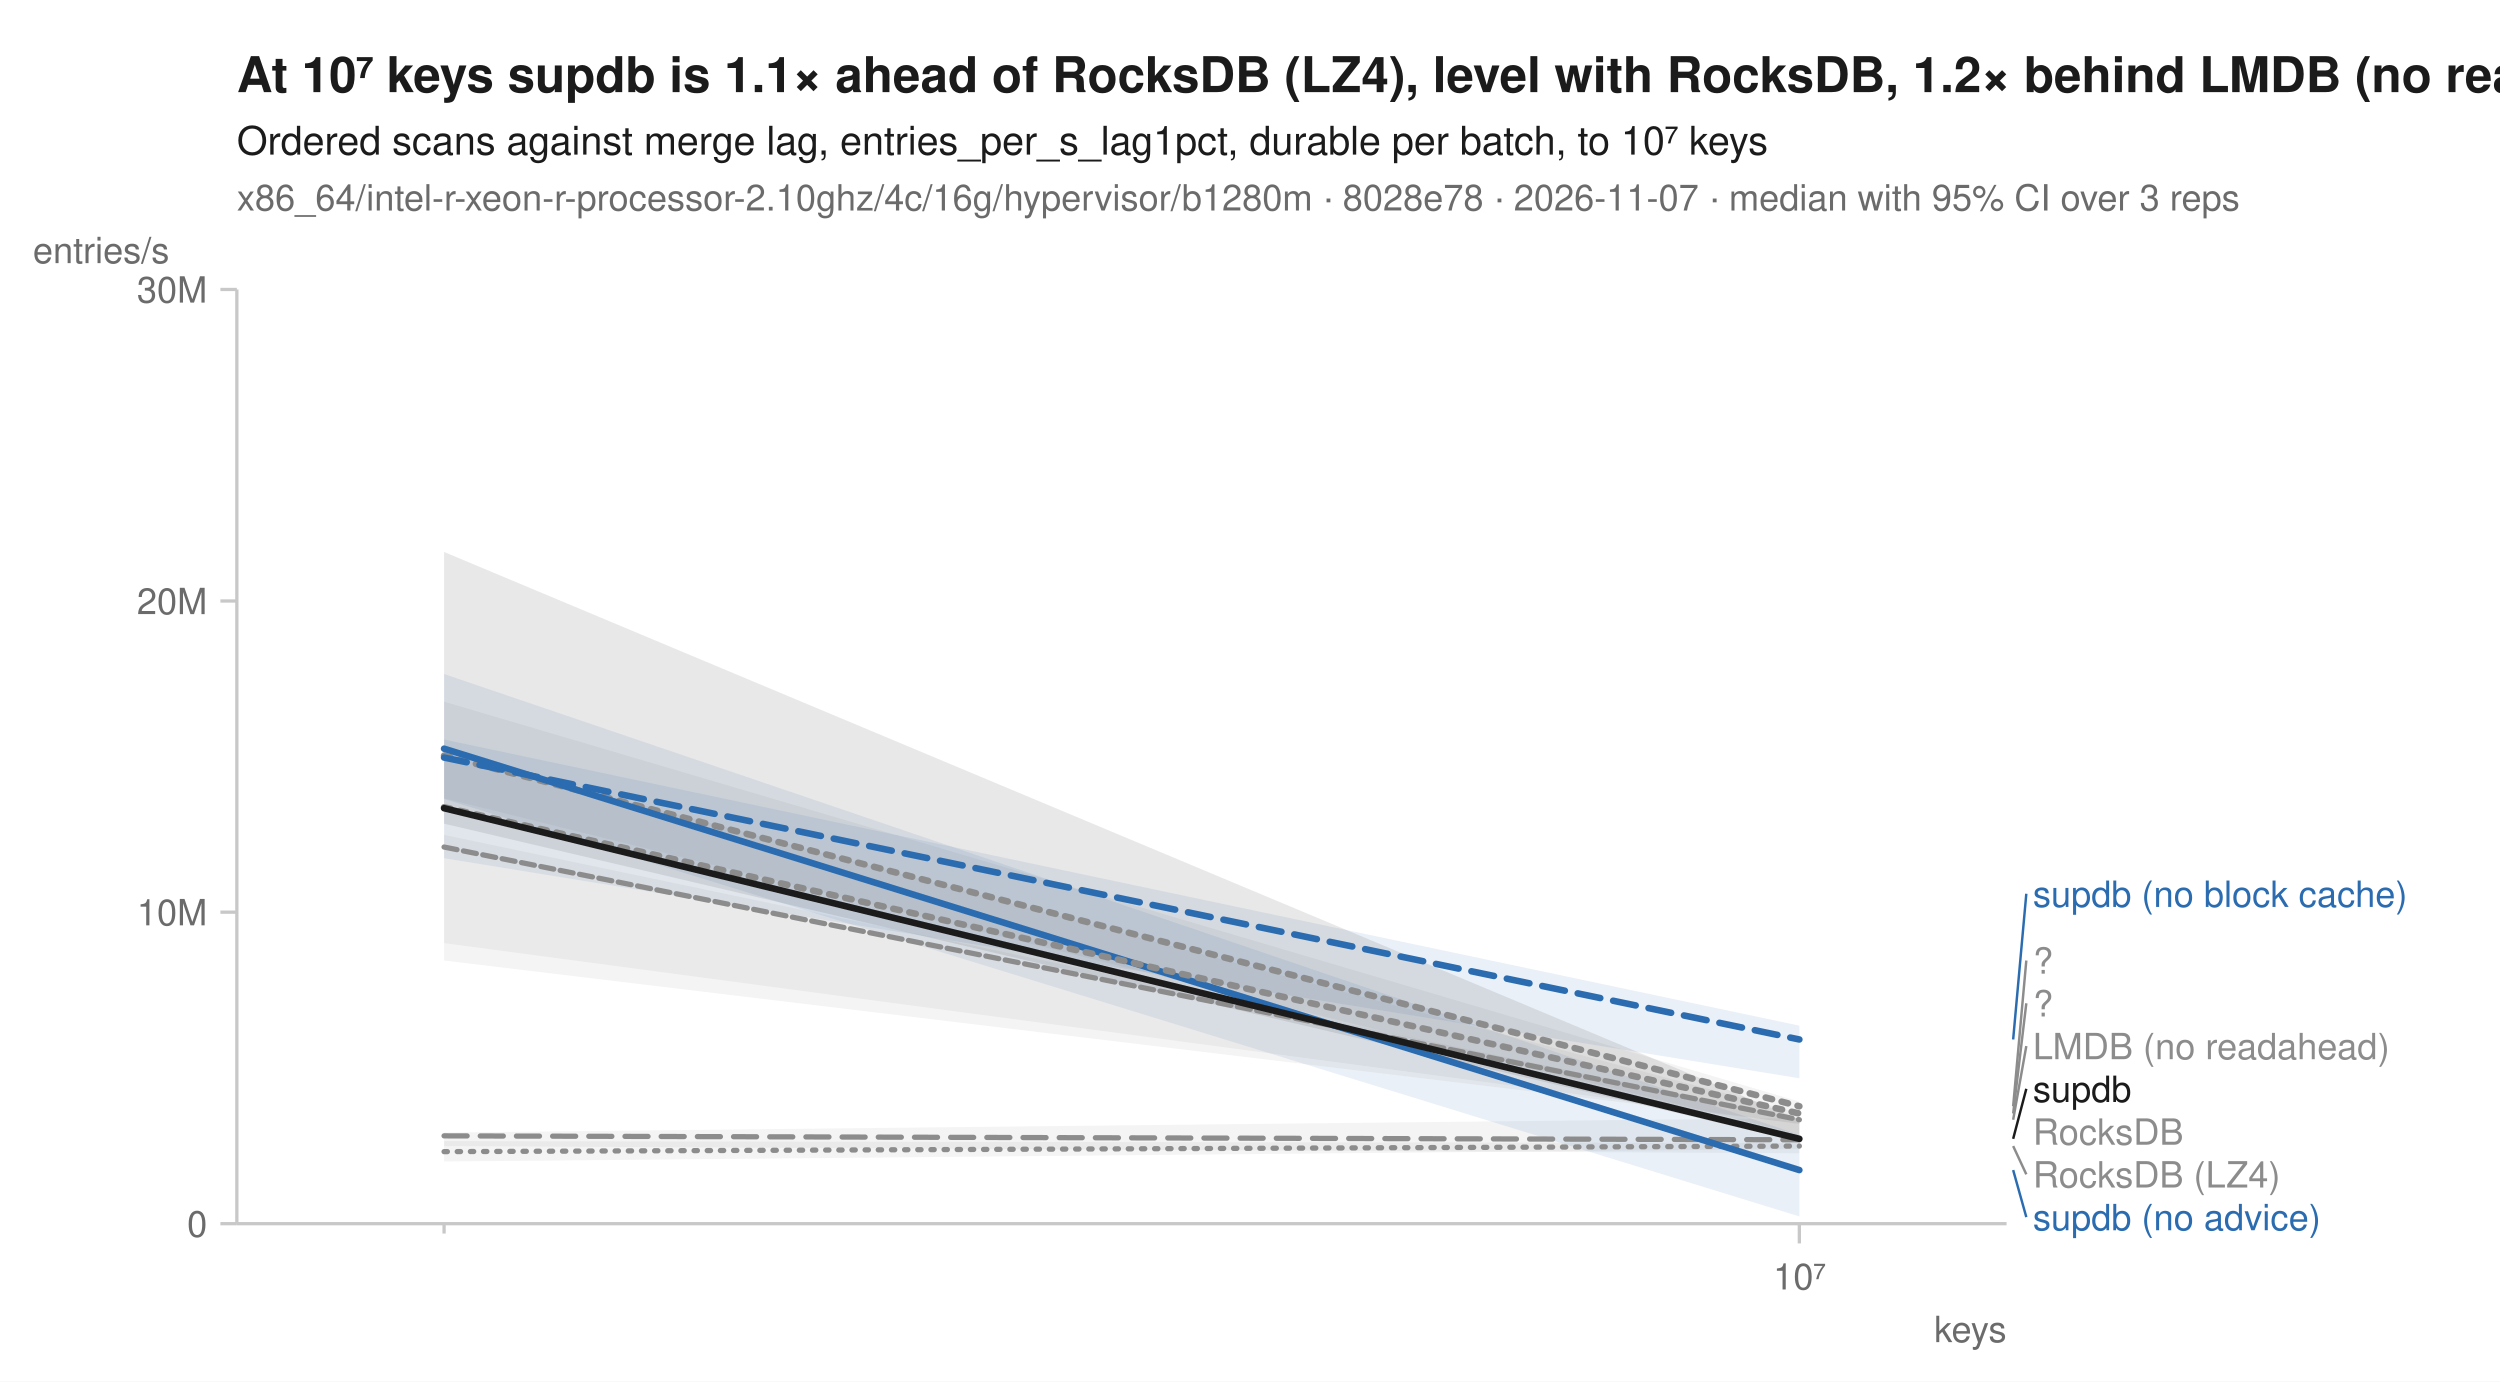
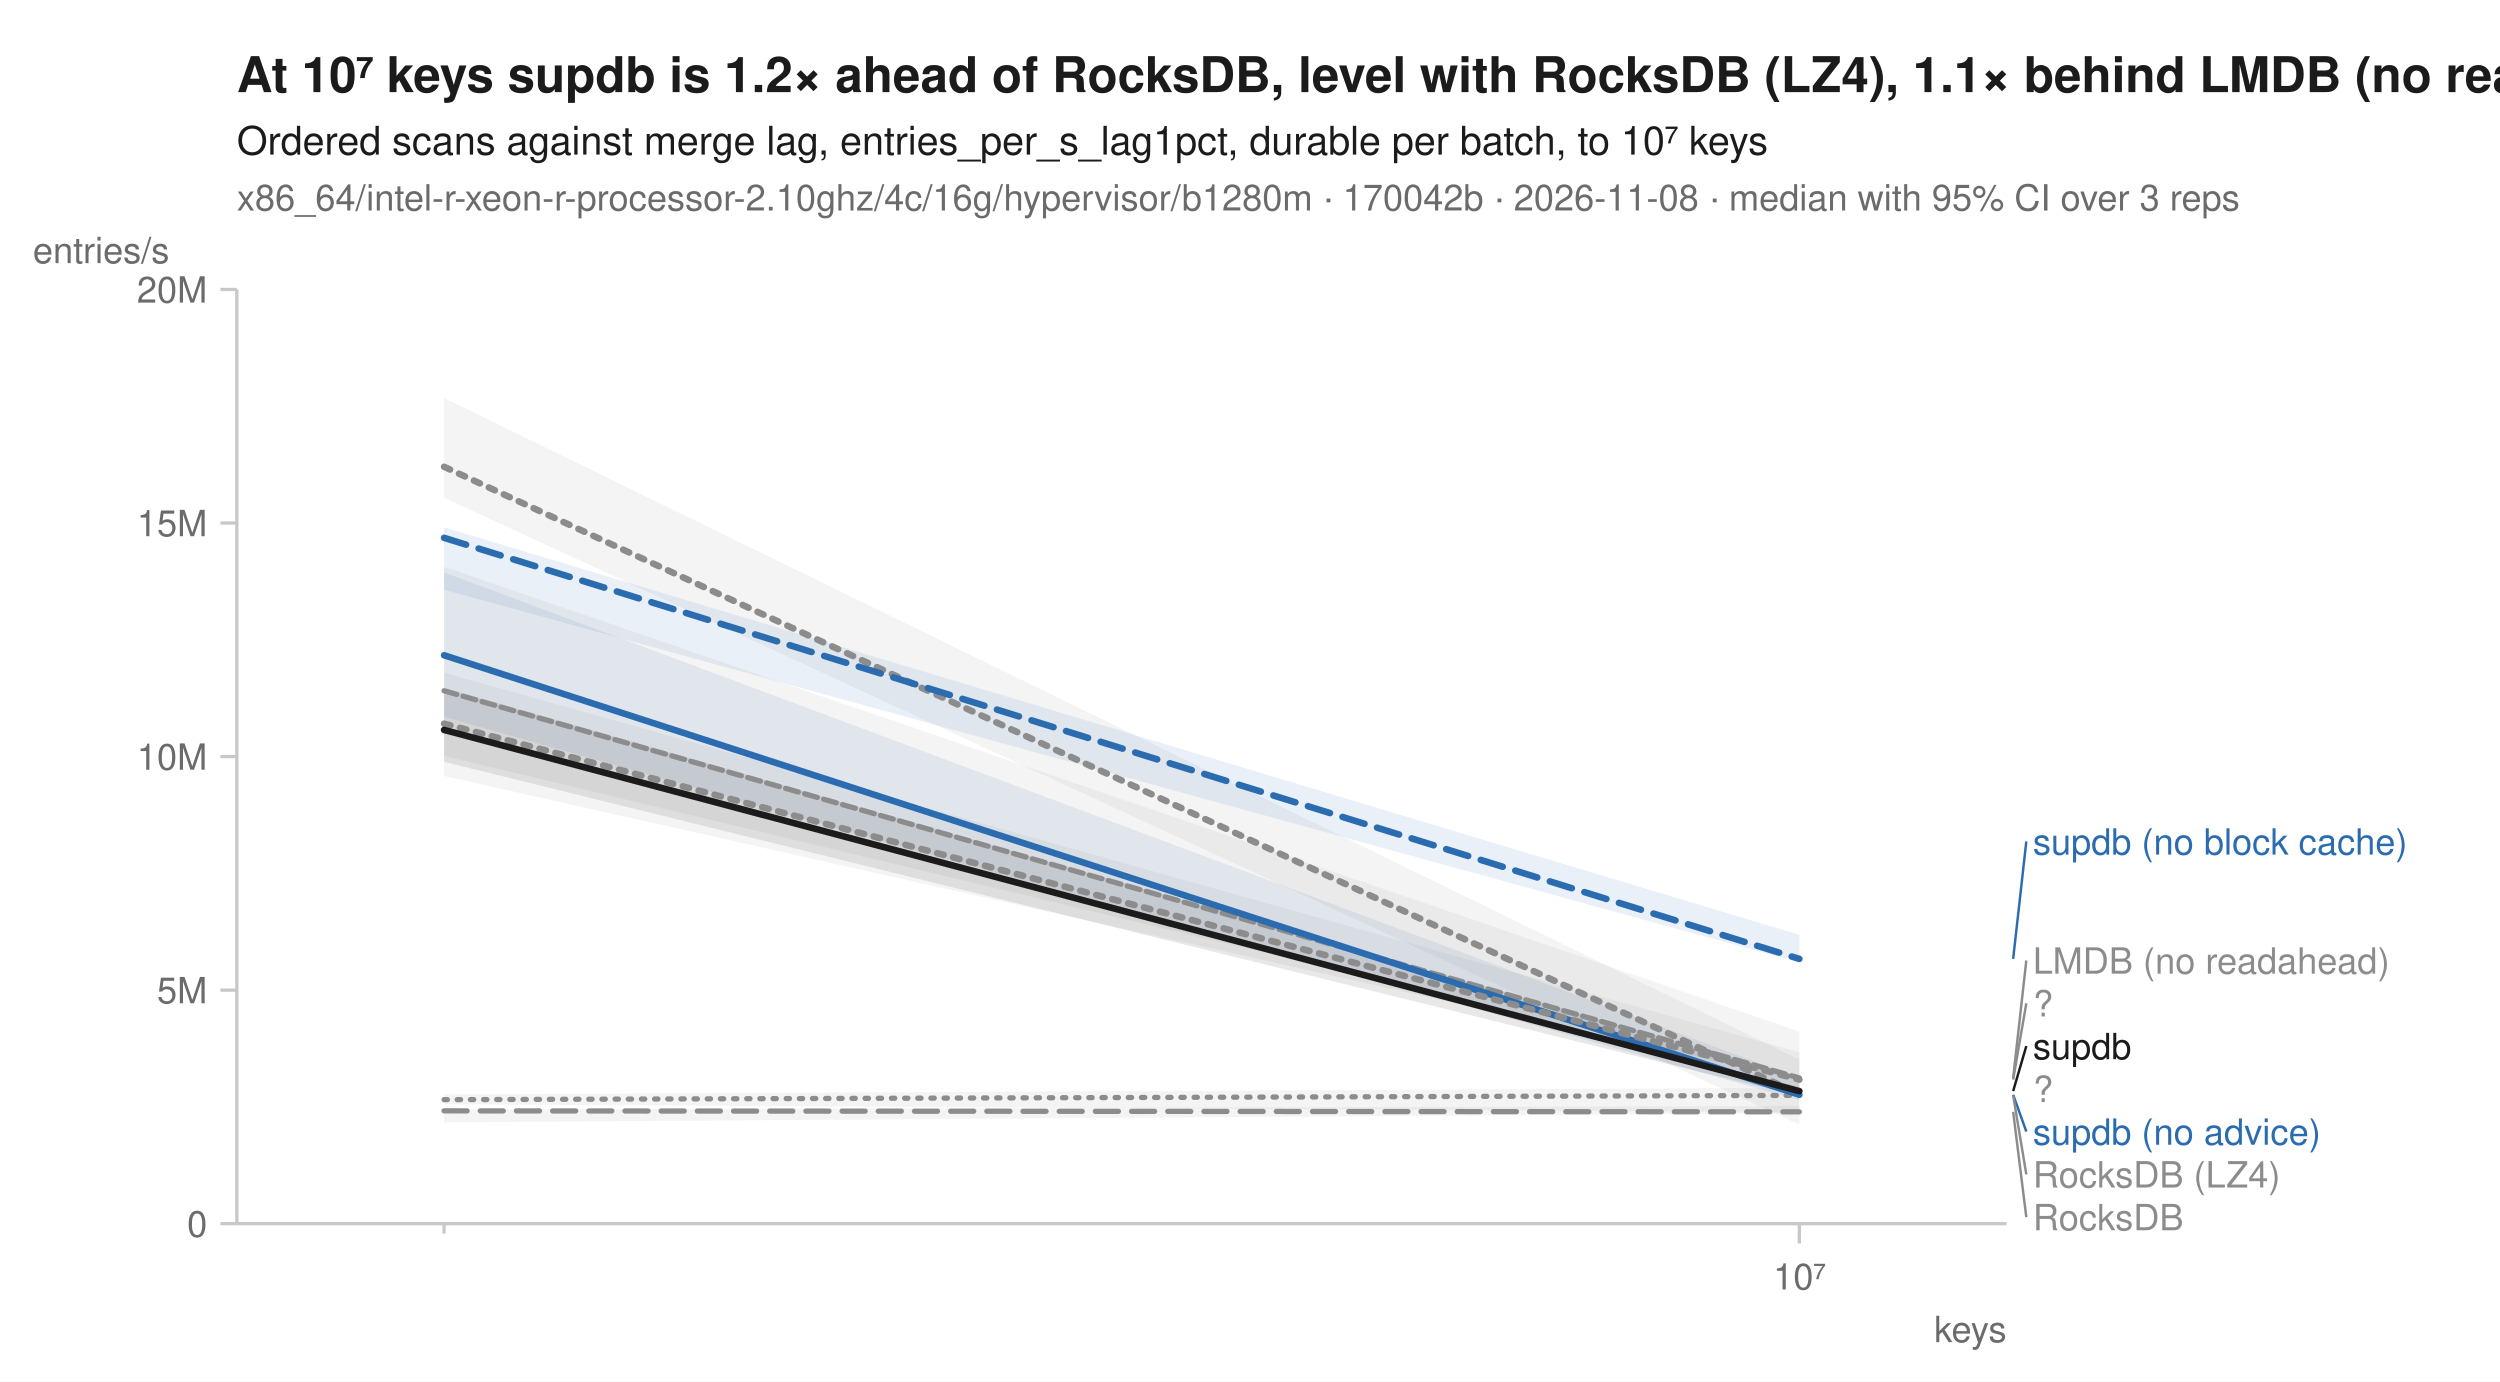
<svg xmlns="http://www.w3.org/2000/svg" width="760" height="420" viewBox="0 0 760 420" font-family="-apple-system, BlinkMacSystemFont, 'Segoe UI', Helvetica, Arial, sans-serif" fill="#1b1b1b">
  <rect width="760" height="420" fill="white" />
-   <text x="72" y="28" font-size="15" font-weight="600">At 10⁷ keys supdb is 1.1× ahead of RocksDB (LZ4), level with RocksDB, 1.2× behind LMDB (no readahead)</text>
+   <text x="72" y="28" font-size="15" font-weight="600">At 10⁷ keys supdb is 1.2× ahead of RocksDB, level with RocksDB (LZ4), 1.1× behind LMDB (no readahead)</text>
  <text x="72" y="47" font-size="12">Ordered scans against merge lag, entries_per_s_lag1pct, durable per batch, to 10⁷ keys</text>
-   <text x="72" y="64" font-size="11" fill="#6b6b6b">x86_64/intel-r-xeon-r-processor-2.10ghz/4c/16g/hypervisor/b1280m · 8028e78 · 2026-11-07 · median with 95% CI over 3 reps</text>
+   <text x="72" y="64" font-size="11" fill="#6b6b6b">x86_64/intel-r-xeon-r-processor-2.10ghz/4c/16g/hypervisor/b1280m · 170042b · 2026-11-08 · median with 95% CI over 3 reps</text>
  <line x1="72" y1="372" x2="610" y2="372" stroke="#c8c8c8" stroke-width="1" />
  <line x1="72" y1="88" x2="72" y2="372" stroke="#c8c8c8" stroke-width="1" />
  <line x1="135.0" y1="372" x2="135.0" y2="375" stroke="#c8c8c8" stroke-width="1" />
  <line x1="547.0" y1="372" x2="547.0" y2="378" stroke="#c8c8c8" stroke-width="1" />
  <text x="547.0" y="392" font-size="11" text-anchor="middle" fill="#6b6b6b">10⁷</text>
  <text x="610" y="408" font-size="11" text-anchor="end" fill="#6b6b6b">keys</text>
  <line x1="67" y1="372.0" x2="72" y2="372.0" stroke="#c8c8c8" stroke-width="1" />
  <text x="63" y="376.0" font-size="11" text-anchor="end" fill="#6b6b6b">0</text>
-   <line x1="67" y1="277.3" x2="72" y2="277.3" stroke="#c8c8c8" stroke-width="1" />
-   <text x="63" y="281.3" font-size="11" text-anchor="end" fill="#6b6b6b">10M</text>
-   <line x1="67" y1="182.7" x2="72" y2="182.7" stroke="#c8c8c8" stroke-width="1" />
-   <text x="63" y="186.7" font-size="11" text-anchor="end" fill="#6b6b6b">20M</text>
+   <line x1="67" y1="301.0" x2="72" y2="301.0" stroke="#c8c8c8" stroke-width="1" />
+   <text x="63" y="305.0" font-size="11" text-anchor="end" fill="#6b6b6b">5M</text>
+   <line x1="67" y1="230.0" x2="72" y2="230.0" stroke="#c8c8c8" stroke-width="1" />
+   <text x="63" y="234.0" font-size="11" text-anchor="end" fill="#6b6b6b">10M</text>
+   <line x1="67" y1="159.0" x2="72" y2="159.0" stroke="#c8c8c8" stroke-width="1" />
+   <text x="63" y="163.0" font-size="11" text-anchor="end" fill="#6b6b6b">15M</text>
  <line x1="67" y1="88.0" x2="72" y2="88.0" stroke="#c8c8c8" stroke-width="1" />
-   <text x="63" y="92.0" font-size="11" text-anchor="end" fill="#6b6b6b">30M</text>
+   <text x="63" y="92.0" font-size="11" text-anchor="end" fill="#6b6b6b">20M</text>
  <text x="10" y="80" font-size="11" text-anchor="start" fill="#6b6b6b">entries/s</text>
-   <path d="M135.0,346.9 L547.0,347.5 L547.0,349.3 L135.0,353.1 Z" fill="#8c8c8c" fill-opacity="0.10" />
-   <path d="M135.0,253.8 L547.0,340.1 L547.0,341.7 L135.0,286.7 Z" fill="#8c8c8c" fill-opacity="0.10" />
-   <path d="M135.0,213.3 L547.0,334.9 L547.0,344.9 L135.0,242.7 Z" fill="#8c8c8c" fill-opacity="0.10" />
-   <path d="M135.0,344.3 L547.0,339.9 L547.0,350.6 L135.0,348.4 Z" fill="#8c8c8c" fill-opacity="0.10" />
-   <path d="M135.0,224.8 L547.0,311.8 L547.0,327.8 L135.0,260.9 Z" fill="#2b6cb0" fill-opacity="0.10" />
-   <path d="M135.0,204.9 L547.0,345.0 L547.0,369.8 L135.0,242.9 Z" fill="#2b6cb0" fill-opacity="0.10" />
-   <path d="M135.0,228.7 L547.0,338.4 L547.0,341.6 L135.0,292.0 Z" fill="#8c8c8c" fill-opacity="0.10" />
-   <path d="M135.0,167.8 L547.0,340.4 L547.0,347.1 L135.0,250.4 Z" fill="#1b1b1b" fill-opacity="0.10" />
-   <path d="M135.0,350.1 L547.0,348.4 " fill="none" stroke="#8c8c8c" stroke-width="1.6" stroke-linejoin="round" stroke-linecap="round" stroke-dasharray="1,3" />
-   <path d="M135.0,257.5 L547.0,340.4 " fill="none" stroke="#8c8c8c" stroke-width="1.6" stroke-linejoin="round" stroke-linecap="round" stroke-dasharray="4,2" />
-   <path d="M135.0,229.7 L547.0,336.3 " fill="none" stroke="#8c8c8c" stroke-width="2" stroke-linejoin="round" stroke-linecap="round" stroke-dasharray="2,3" />
-   <path d="M135.0,345.3 L547.0,346.5 " fill="none" stroke="#8c8c8c" stroke-width="1.6" stroke-linejoin="round" stroke-linecap="round" stroke-dasharray="7,4" />
-   <path d="M135.0,230.3 L547.0,316.0 " fill="none" stroke="#2b6cb0" stroke-width="2" stroke-linejoin="round" stroke-linecap="round" stroke-dasharray="7,4" />
-   <path d="M135.0,227.6 L547.0,355.7 " fill="none" stroke="#2b6cb0" stroke-width="2" stroke-linejoin="round" stroke-linecap="round" />
-   <path d="M135.0,245.4 L547.0,338.5 " fill="none" stroke="#8c8c8c" stroke-width="2" stroke-linejoin="round" stroke-linecap="round" stroke-dasharray="2,3" />
-   <path d="M135.0,245.7 L547.0,346.2 " fill="none" stroke="#1b1b1b" stroke-width="2" stroke-linejoin="round" stroke-linecap="round" />
-   <line x1="612.0" y1="316.0" x2="616.0" y2="271.7" stroke="#2b6cb0" stroke-width="0.75" />
-   <text x="618.0" y="275.7" font-size="11" fill="#2b6cb0">supdb (no block cache)</text>
-   <line x1="612.0" y1="336.3" x2="616.0" y2="292.0" stroke="#8c8c8c" stroke-width="0.75" />
-   <text x="618.0" y="296.0" font-size="11" fill="#8c8c8c">?</text>
-   <line x1="612.0" y1="338.5" x2="616.0" y2="305.0" stroke="#8c8c8c" stroke-width="0.75" />
+   <path d="M135.0,332.7 L547.0,330.7 L547.0,338.1 L135.0,335.7 Z" fill="#8c8c8c" fill-opacity="0.10" />
+   <path d="M135.0,204.5 L547.0,319.9 L547.0,328.6 L135.0,229.8 Z" fill="#8c8c8c" fill-opacity="0.10" />
+   <path d="M135.0,121.0 L547.0,322.1 L547.0,341.9 L135.0,151.3 Z" fill="#8c8c8c" fill-opacity="0.10" />
+   <path d="M135.0,337.3 L547.0,336.2 L547.0,338.4 L135.0,341.2 Z" fill="#8c8c8c" fill-opacity="0.10" />
+   <path d="M135.0,160.3 L547.0,284.2 L547.0,292.6 L135.0,179.3 Z" fill="#2b6cb0" fill-opacity="0.10" />
+   <path d="M135.0,174.0 L547.0,327.8 L547.0,334.5 L135.0,217.9 Z" fill="#2b6cb0" fill-opacity="0.10" />
+   <path d="M135.0,172.3 L547.0,313.6 L547.0,328.5 L135.0,235.9 Z" fill="#8c8c8c" fill-opacity="0.10" />
+   <path d="M135.0,209.1 L547.0,327.3 L547.0,333.3 L135.0,231.6 Z" fill="#1b1b1b" fill-opacity="0.10" />
+   <path d="M135.0,334.3 L547.0,333.0 " fill="none" stroke="#8c8c8c" stroke-width="1.6" stroke-linejoin="round" stroke-linecap="round" stroke-dasharray="1,3" />
+   <path d="M135.0,210.0 L547.0,327.7 " fill="none" stroke="#8c8c8c" stroke-width="1.6" stroke-linejoin="round" stroke-linecap="round" stroke-dasharray="4,2" />
+   <path d="M135.0,141.9 L547.0,332.6 " fill="none" stroke="#8c8c8c" stroke-width="2" stroke-linejoin="round" stroke-linecap="round" stroke-dasharray="2,3" />
+   <path d="M135.0,337.7 L547.0,338.0 " fill="none" stroke="#8c8c8c" stroke-width="1.6" stroke-linejoin="round" stroke-linecap="round" stroke-dasharray="7,4" />
+   <path d="M135.0,163.5 L547.0,291.5 " fill="none" stroke="#2b6cb0" stroke-width="2" stroke-linejoin="round" stroke-linecap="round" stroke-dasharray="7,4" />
+   <path d="M135.0,199.2 L547.0,332.8 " fill="none" stroke="#2b6cb0" stroke-width="2" stroke-linejoin="round" stroke-linecap="round" />
+   <path d="M135.0,220.0 L547.0,328.2 " fill="none" stroke="#8c8c8c" stroke-width="2" stroke-linejoin="round" stroke-linecap="round" stroke-dasharray="2,3" />
+   <path d="M135.0,221.9 L547.0,331.7 " fill="none" stroke="#1b1b1b" stroke-width="2" stroke-linejoin="round" stroke-linecap="round" />
+   <line x1="612.0" y1="291.5" x2="616.0" y2="255.8" stroke="#2b6cb0" stroke-width="0.75" />
+   <text x="618.0" y="259.8" font-size="11" fill="#2b6cb0">supdb (no block cache)</text>
+   <line x1="612.0" y1="327.7" x2="616.0" y2="292.0" stroke="#8c8c8c" stroke-width="0.75" />
+   <text x="618.0" y="296.0" font-size="11" fill="#8c8c8c">LMDB (no readahead)</text>
+   <line x1="612.0" y1="328.2" x2="616.0" y2="305.0" stroke="#8c8c8c" stroke-width="0.75" />
  <text x="618.0" y="309.0" font-size="11" fill="#8c8c8c">?</text>
-   <line x1="612.0" y1="340.4" x2="616.0" y2="318.0" stroke="#8c8c8c" stroke-width="0.75" />
-   <text x="618.0" y="322.0" font-size="11" fill="#8c8c8c">LMDB (no readahead)</text>
-   <line x1="612.0" y1="346.2" x2="616.0" y2="331.0" stroke="#1b1b1b" stroke-width="0.75" />
-   <text x="618.0" y="335.0" font-size="11" fill="#1b1b1b">supdb</text>
-   <text x="618.0" y="348.0" font-size="11" fill="#8c8c8c">RocksDB</text>
-   <line x1="612.0" y1="348.4" x2="616.0" y2="357.0" stroke="#8c8c8c" stroke-width="0.75" />
+   <line x1="612.0" y1="331.7" x2="616.0" y2="318.0" stroke="#1b1b1b" stroke-width="0.75" />
+   <text x="618.0" y="322.0" font-size="11" fill="#1b1b1b">supdb</text>
+   <text x="618.0" y="335.0" font-size="11" fill="#8c8c8c">?</text>
+   <line x1="612.0" y1="332.8" x2="616.0" y2="344.0" stroke="#2b6cb0" stroke-width="0.75" />
+   <text x="618.0" y="348.0" font-size="11" fill="#2b6cb0">supdb (no advice)</text>
+   <line x1="612.0" y1="333.0" x2="616.0" y2="357.0" stroke="#8c8c8c" stroke-width="0.75" />
  <text x="618.0" y="361.0" font-size="11" fill="#8c8c8c">RocksDB (LZ4)</text>
-   <line x1="612.0" y1="355.7" x2="616.0" y2="370.0" stroke="#2b6cb0" stroke-width="0.75" />
-   <text x="618.0" y="374.0" font-size="11" fill="#2b6cb0">supdb (no advice)</text>
+   <line x1="612.0" y1="338.0" x2="616.0" y2="370.0" stroke="#8c8c8c" stroke-width="0.75" />
+   <text x="618.0" y="374.0" font-size="11" fill="#8c8c8c">RocksDB</text>
</svg>
